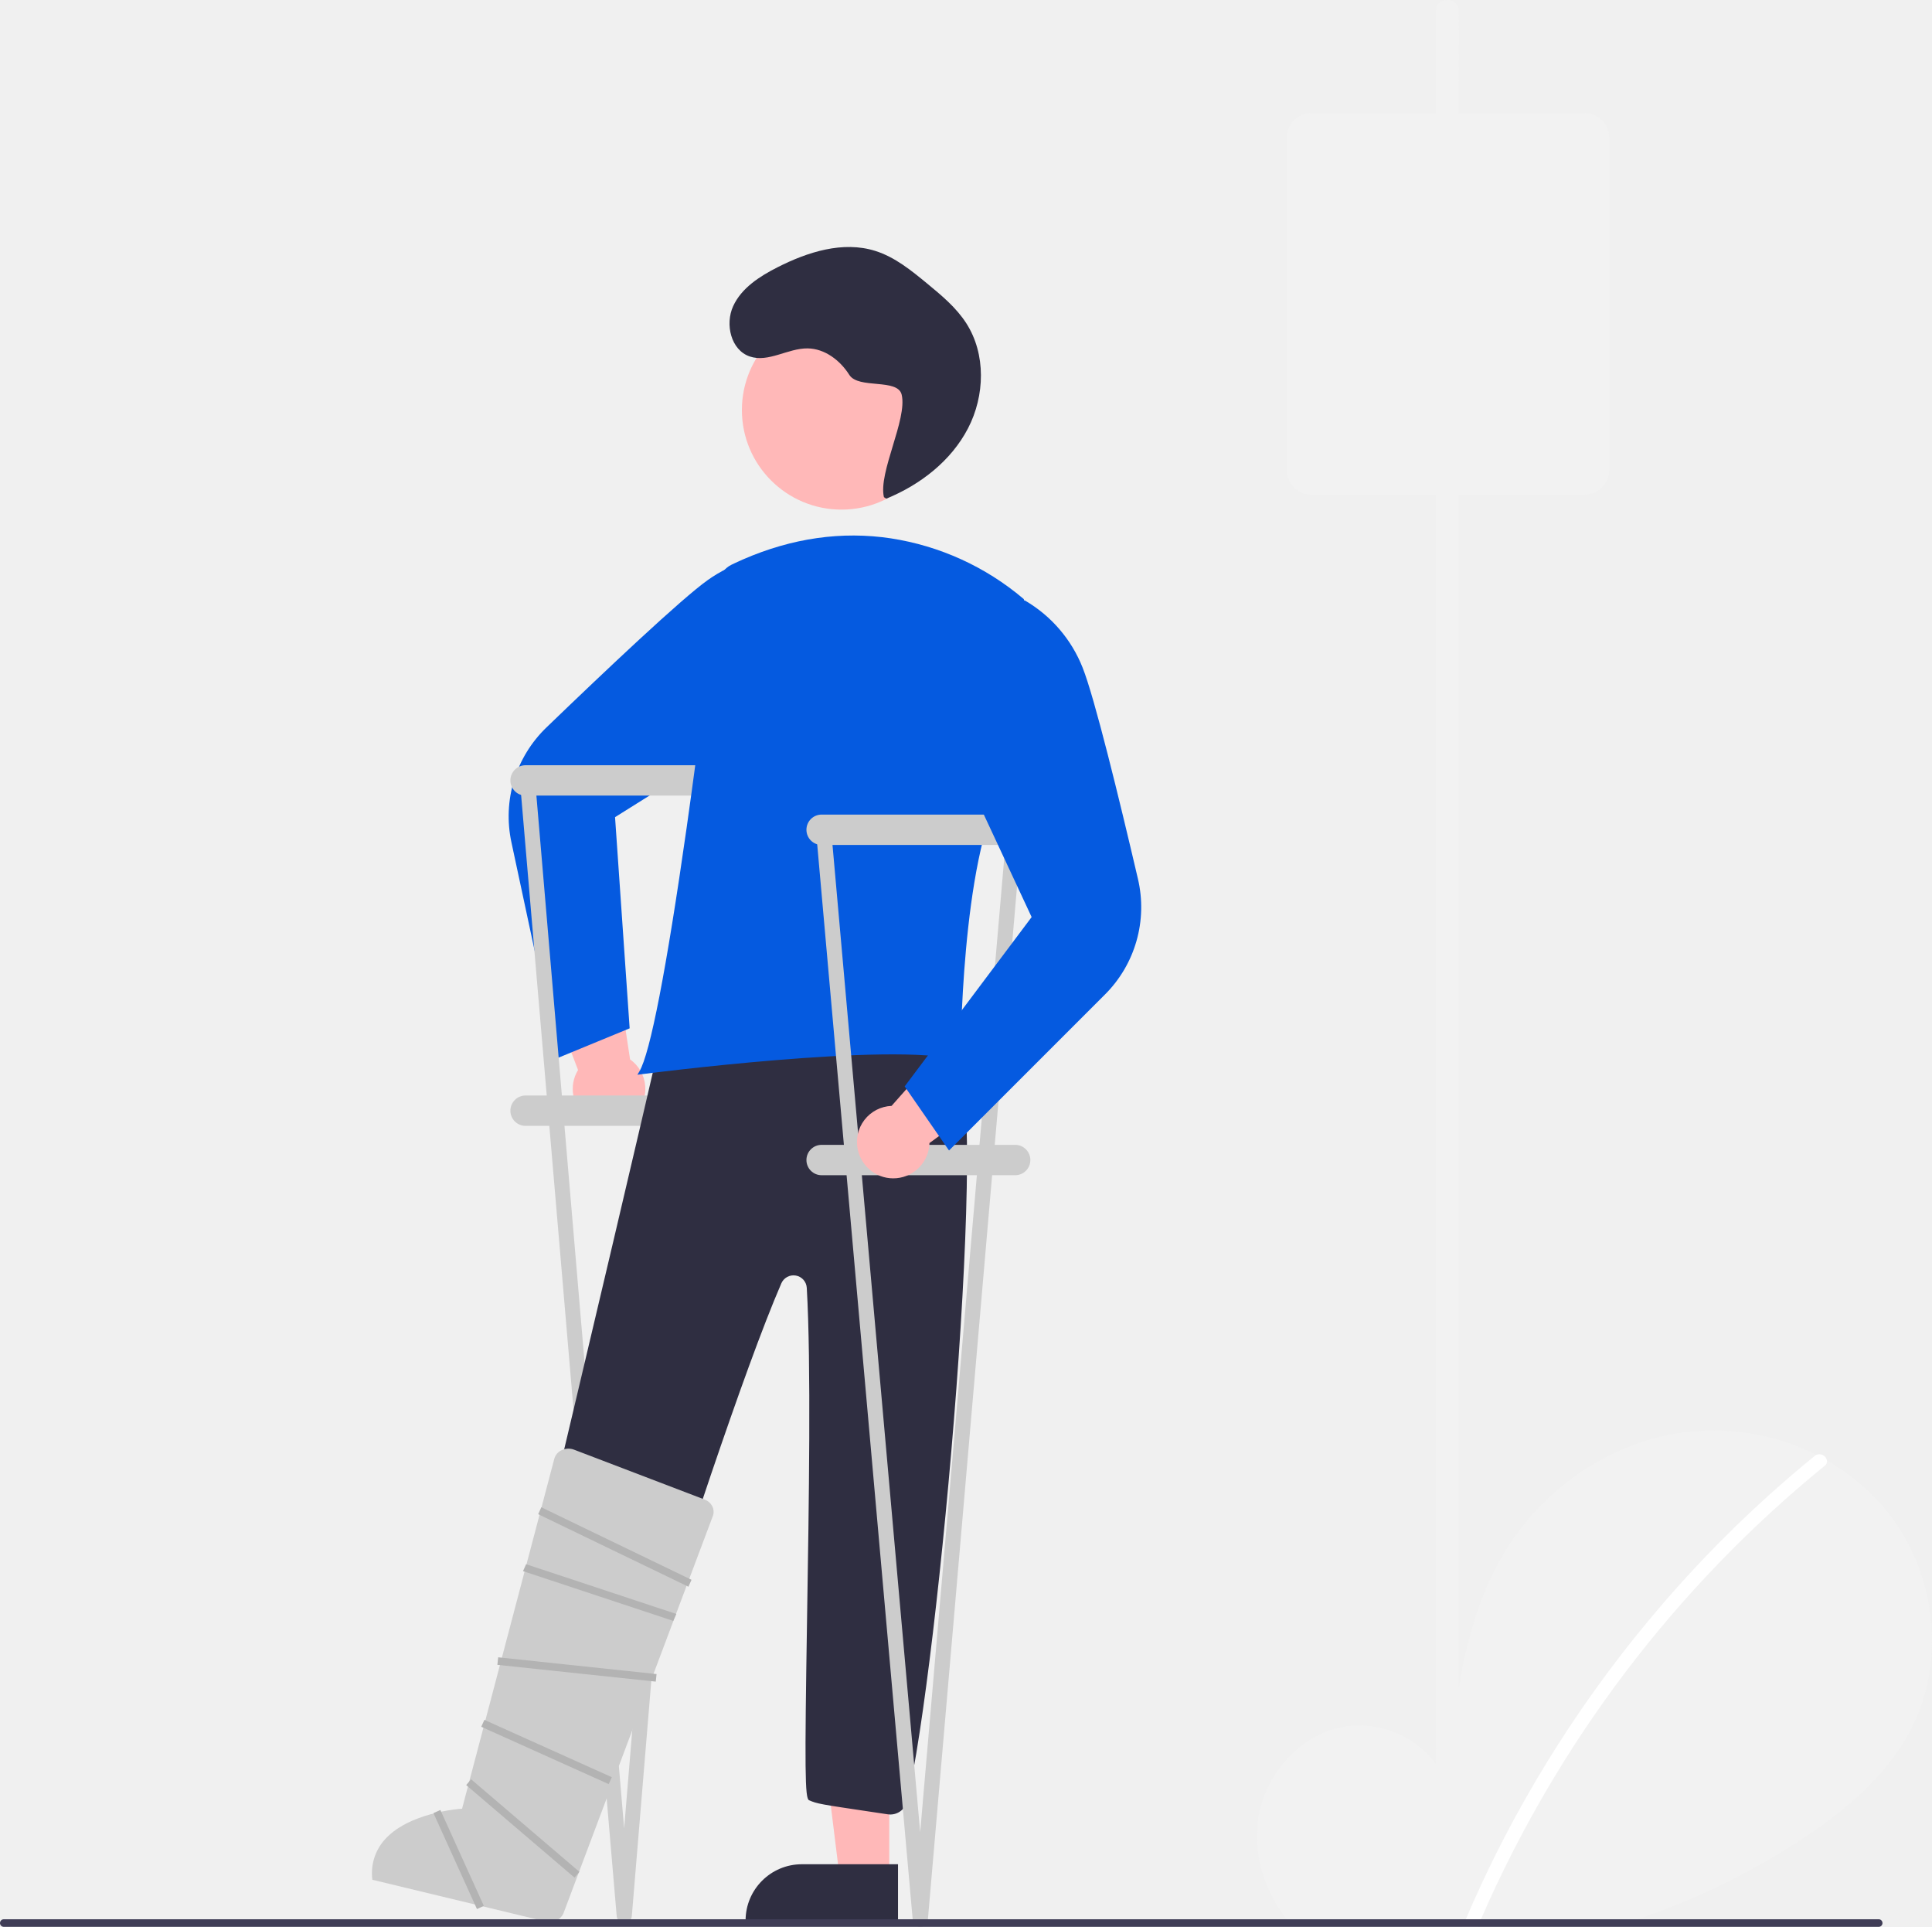
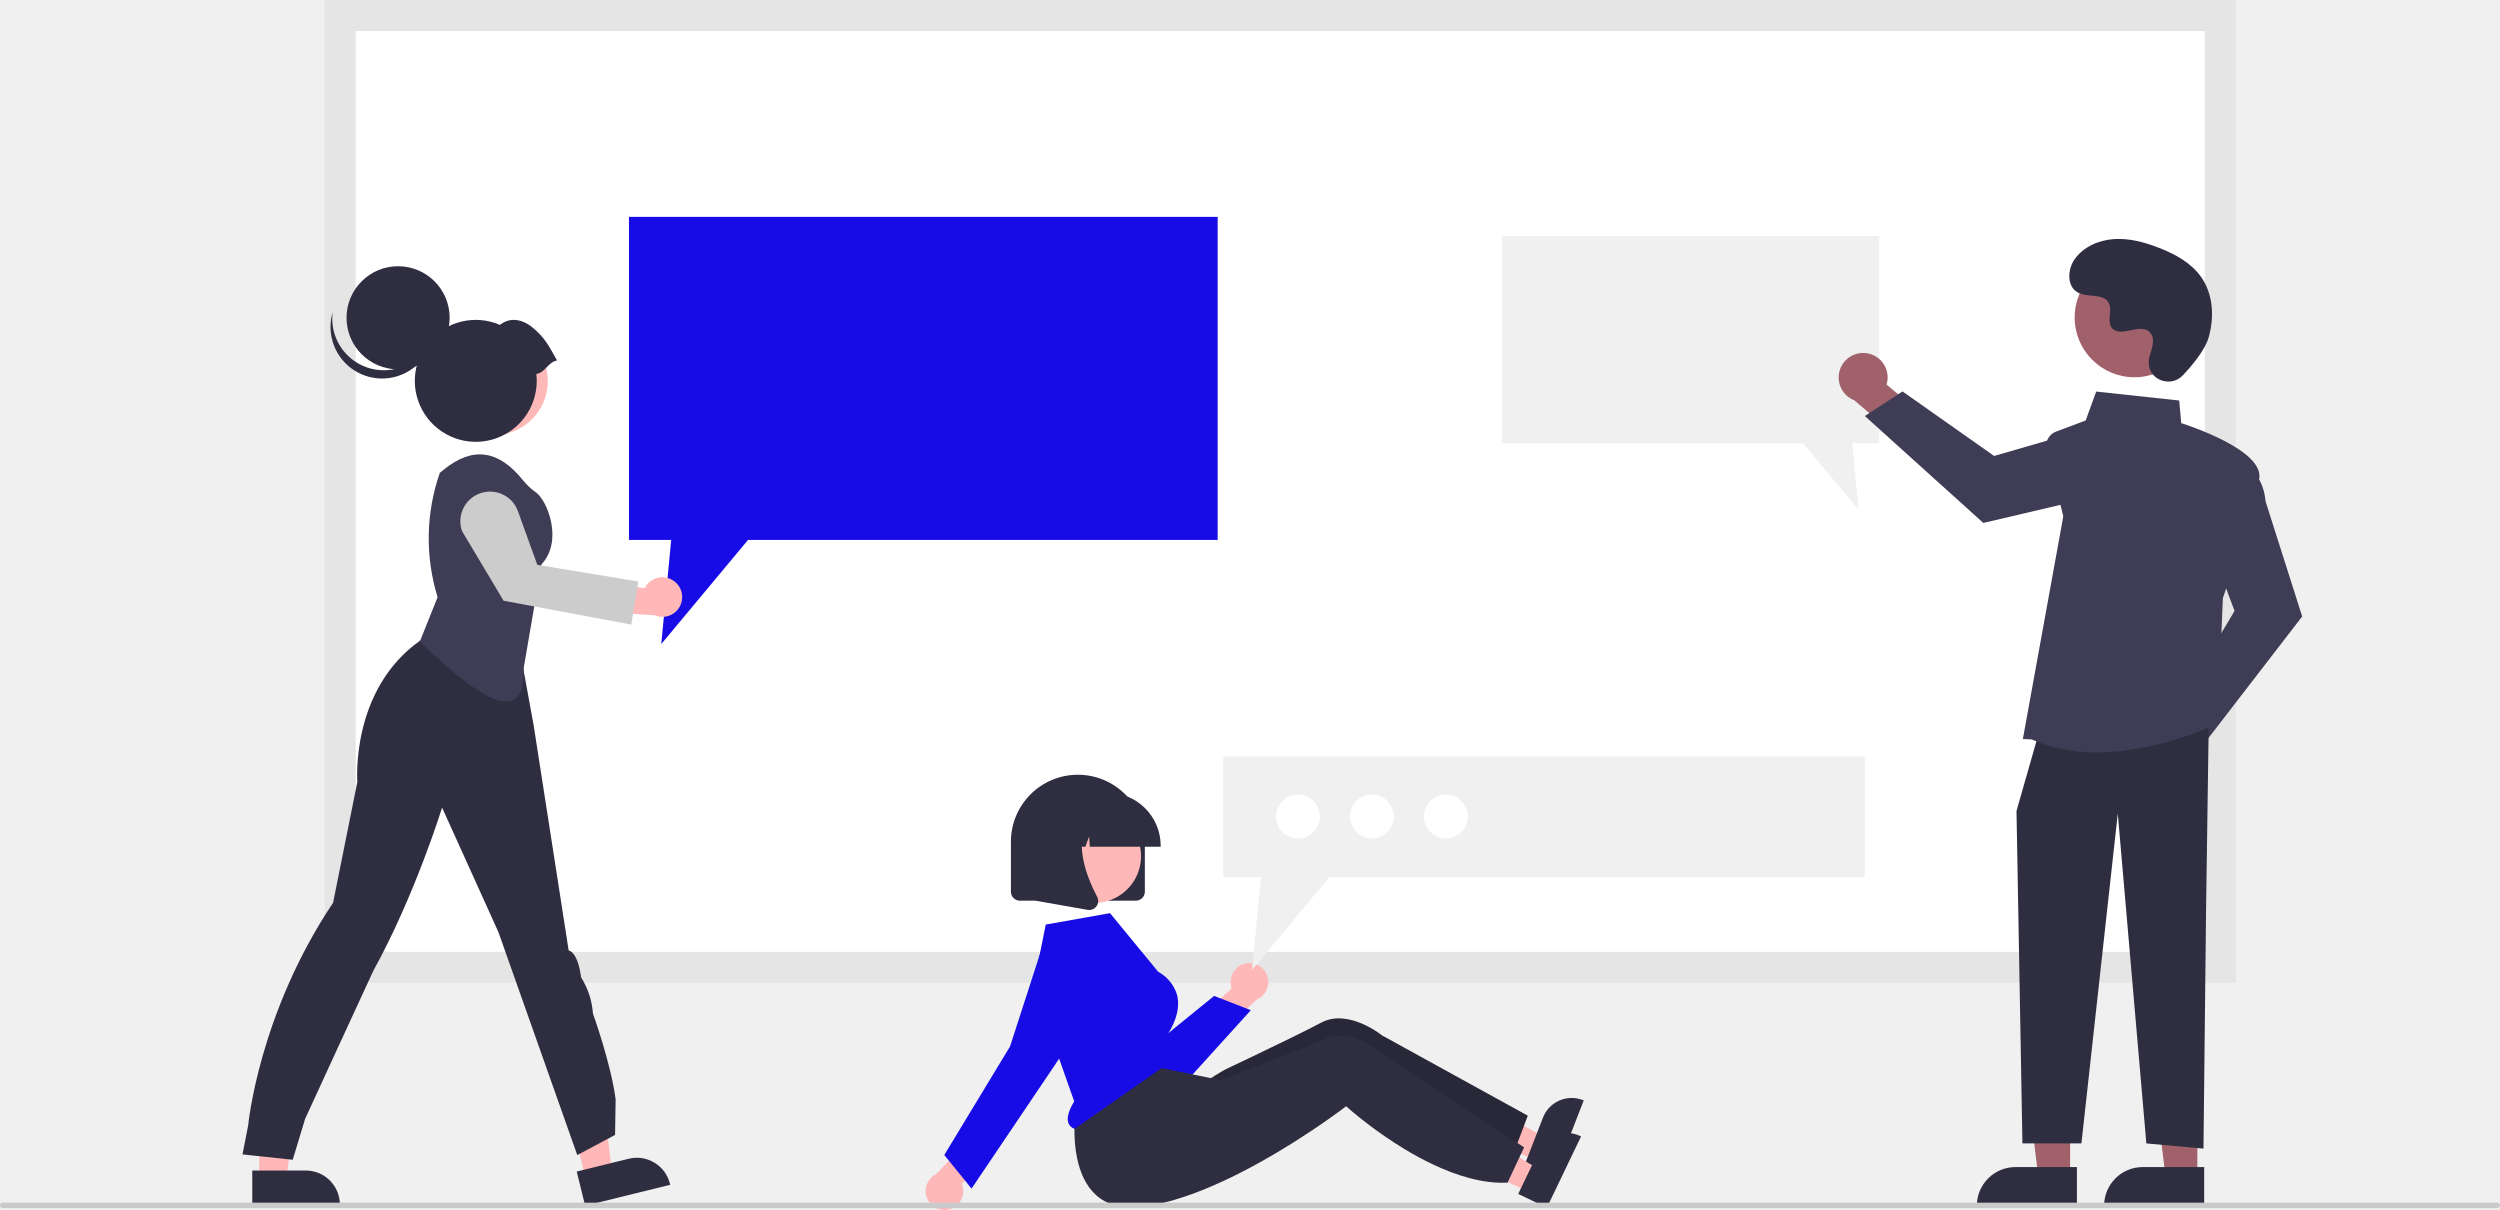
- <svg xmlns="http://www.w3.org/2000/svg" id="e0e40e46-7c57-45b6-aaf6-e711af8ad00c" data-name="Layer 1" width="509.046" height="507.583" viewBox="0 0 509.046 507.583">
-   <path d="M849.647,650.421c-6.3,13.08-17.91,22.81-30.08,30.72a189.914,189.914,0,0,1-42.66,20.65c-2.06.71-4.14,1.37-6.23,2H686.167c-.59-.64-1.15-1.31-1.68-2-5.66-7.25-8.72-16.54-7.61-25.64,1.43-11.69,10.31-22.43,21.81-24.91,11.51-2.49,24.63,4.38,28.13,15.63,1.92-21.68,4.14-44.26,15.66-62.72,10.44-16.71,28.51-28.67,48.09-30.81a60.558,60.558,0,0,1,33.48,6.13c.95.48,1.89.98,2.81,1.5a56.015,56.015,0,0,1,16.14,13.77C855.207,610.201,858.197,632.671,849.647,650.421Z" transform="translate(-345.4769 -196.2085)" fill="#f2f2f2" />
-   <path d="M826.237,582.341a317.08,317.08,0,0,0-90.56,119.45c-.29.66-.58,1.33-.86,2h-3.98c.28-.67.56-1.34.85-2,3.85-9,8.1-17.84,12.77-26.45a321.861,321.861,0,0,1,34.91-51.66,316.97,316.97,0,0,1,44.26-43.95,1.929,1.929,0,0,1,.42-.26,2.032,2.032,0,0,1,2.81,1.5A1.478,1.478,0,0,1,826.237,582.341Z" transform="translate(-345.4769 -196.2085)" fill="#fff" />
-   <path d="M512.691,489.795a9.497,9.497,0,0,0-1.203-14.513l-4.796-31.619-19.701,6.201,10.793,28.21a9.549,9.549,0,0,0,14.908,11.722Z" transform="translate(-345.4769 -196.2085)" fill="#ffb8b8" />
-   <path d="M492.396,474.92l-12.153-56.757a32.501,32.501,0,0,1,9.281-30.393c15.556-14.991,35.549-33.885,42.455-38.773a35.606,35.606,0,0,1,22.276-6.575l.167.018,10.454,9.879-22.773,37.489-34.572,21.661,3.847,55.629Z" transform="translate(-345.4769 -196.2085)" fill="#055ae0" />
-   <rect x="134.48" y="201.583" width="59" height="8" rx="4" fill="#ccc" />
-   <rect x="134.48" y="288.583" width="59" height="8" rx="4" fill="#ccc" />
-   <path d="M509.957,702.791a2,2,0,0,1-1.992-1.823l-25.496-299a2,2,0,1,1,3.984-.354l23.475,276.251L532.736,401.62a2,2,0,1,1,3.985.344l-24.772,299a2,2,0,0,1-1.99,1.828Z" transform="translate(-345.4769 -196.2085)" fill="#ccc" />
-   <circle cx="221.715" cy="108.007" r="26.239" fill="#ffb8b8" />
-   <polygon points="143.516 494.591 131.038 490.614 140.44 440.589 158.858 446.459 143.516 494.591" fill="#ffb8b8" />
-   <path d="M488.298,701.868,448.127,689.064l.332-1.043a15.829,15.829,0,0,1,19.864-10.262l25.109,8.003Z" transform="translate(-345.4769 -196.2085)" fill="#2f2e41" />
-   <polygon points="234.305 494.332 221.208 494.332 214.975 443.814 234.305 443.814 234.305 494.332" fill="#ffb8b8" />
-   <path d="M541.926,702.203H582.089V687.299H556.735a14.826,14.826,0,0,0-14.809,14.809Z" transform="translate(-345.4769 -196.2085)" fill="#2f2e41" />
-   <path d="M579.399,674.147l-4.42-.66c-13.407-1.998-14.21-2.117-16.338-3.052-1.087-.478-1.163-7.693-.511-48.256.479-29.774,1.075-66.83-.083-86.723a3.499,3.499,0,0,0-6.703-1.181c-9.976,23.037-26.712,74.59-37.787,108.704-3.852,11.867-6.895,21.239-8.82,26.857a4.524,4.524,0,0,1-5.354,2.898c-9.114-2.278-8.505-3.247-21.486-6.604a4.489,4.489,0,0,1-3.282-5.282c2.348-11.072,45.314-190.6,48.603-207.666a4.502,4.502,0,0,1,5.305-3.572c9.674,1.949,15.559,4.017,25.119,6.017,10.315,2.158,20.982,4.389,31.386,6.472h0a4.463,4.463,0,0,1,2.619,1.605c2.574,3.251,6.392,5.077,10.434,7.009,2.725,1.303-3.45,1.185-1.077,3.064,9.61,7.607-4.209,162.088-12.56,196.978a4.515,4.515,0,0,1-5.047,3.391Z" transform="translate(-345.4769 -196.2085)" fill="#2f2e41" />
-   <path d="M578.375,327.175c-1.532-6.5,6.212-20.487,4.68-26.987-1.037-4.402-11.389-1.41-13.804-5.233s-6.462-6.921-10.984-6.972c-5.198-.058-10.313,3.797-15.237,2.131-4.979-1.685-6.57-8.503-4.369-13.276s6.943-7.814,11.627-10.198c7.978-4.058,17.266-7.022,25.805-4.337,5.161,1.623,9.477,5.14,13.653,8.58,3.807,3.136,7.678,6.342,10.339,10.495,5.213,8.135,4.899,19.096.444,27.669s-12.573,14.865-21.519,18.517" transform="translate(-345.4769 -196.2085)" fill="#2f2e41" />
-   <path d="M513.947,478.442c2.832-4.731,7.132-26.897,12.434-64.104,3.61-25.399,6.755-51.206,8.316-64.389a6.339,6.339,0,0,1,3.56-5.001q1.519-.733,3.02-1.388c12.923-5.621,26.02-7.483,38.924-5.536a70.619,70.619,0,0,1,34.919,15.911l.117.111.03.158c.056.293,5.476,29.498-5.625,49.229-10.948,19.469-11.076,71.026-11.076,71.545v.663l-.637-.182c-17.032-4.867-82.825,3.647-83.488,3.734l-1.024.134Z" transform="translate(-345.4769 -196.2085)" fill="#055ae0" />
-   <rect x="212.48" y="214.583" width="59" height="8" rx="4" fill="#ccc" />
-   <rect x="212.48" y="301.583" width="59" height="8" rx="4" fill="#ccc" />
-   <path d="M587.957,703.791a2,2,0,0,1-1.992-1.823l-25.496-287a2,2,0,1,1,3.984-.354l23.475,264.251L610.736,414.62a2,2,0,0,1,3.985.344l-24.772,287a2,2,0,0,1-1.99,1.828Z" transform="translate(-345.4769 -196.2085)" fill="#ccc" />
-   <path d="M571.49,499.058a9.497,9.497,0,0,1,8.896-11.53l21.208-23.938,13.17,15.911-24.389,17.817a9.549,9.549,0,0,1-18.885,1.74Z" transform="translate(-345.4769 -196.2085)" fill="#ffb8b8" />
-   <path d="M583.838,482.397l33.457-44.609-17.252-36.97,1.253-43.846,14.144-2.613.15.075A35.606,35.606,0,0,1,630.717,372.059c3.142,7.855,9.659,34.581,14.573,55.618a32.501,32.501,0,0,1-8.723,30.558l-41.042,41.043Z" transform="translate(-345.4769 -196.2085)" fill="#055ae0" />
-   <path d="M443.587,691.387l45.773,11.021a3.922,3.922,0,0,0,4.555-2.126l39.32-104.542a3.221,3.221,0,0,0,.003-2.546,3.644,3.644,0,0,0-2.095-1.961L496.729,578.09a4.139,4.139,0,0,0-3.375.187,3.511,3.511,0,0,0-1.84,2.252l-.001.005-24.29,92.139-.361.022c-.14.009-14.064.956-20.326,8.473A13.291,13.291,0,0,0,443.587,691.387Z" transform="translate(-345.4769 -196.2085)" fill="#ccc" />
-   <path d="M841.477,702.791a.997.997,0,0,1-1,1h-494a1,1,0,0,1,0-2h494A.997.997,0,0,1,841.477,702.791Z" transform="translate(-345.4769 -196.2085)" fill="#3f3d56" />
-   <rect x="496.498" y="615.005" width="2" height="41.965" transform="translate(-532.8222 867.5326) rotate(-83.95484)" fill="#b3b3b3" />
-   <rect x="488.48" y="639.314" width="2" height="36.825" transform="translate(-656.647 638.0249) rotate(-65.77563)" fill="#b3b3b3" />
-   <polygon points="177.384 426.985 137.801 413.875 138.622 412.051 178.205 425.161 177.384 426.985" fill="#b3b3b3" />
-   <polygon points="181.384 417.985 141.801 398.875 142.622 397.051 182.205 416.161 181.384 417.985" fill="#b3b3b3" />
-   <rect x="482.228" y="659.102" width="2" height="37.535" transform="translate(-691.5295 408.7936) rotate(-49.49475)" fill="#b3b3b3" />
-   <rect x="465.324" y="672.176" width="2" height="27.746" transform="translate(-587.1863 57.62524) rotate(-24.39334)" fill="#b3b3b3" />
-   <path d="M729.817,674.196V218.392c0-6.155.117-12.323,0-18.477-.005-.269,0-.539,0-.808,0-3.861-6-3.867-6,0v455.804c0,6.155-.117,12.323,0,18.477.005.269,0,.539,0,.808,0,3.861,6,3.867,6,0Z" transform="translate(-345.4769 -196.2085)" fill="#f2f2f2" />
-   <path d="M763,326.5H691a6.508,6.508,0,0,1-6.5-6.5V232.5A6.508,6.508,0,0,1,691,226h72a6.508,6.508,0,0,1,6.5,6.5V320A6.508,6.508,0,0,1,763,326.5Z" transform="translate(-345.4769 -196.2085)" fill="#f2f2f2" />
+ <svg xmlns="http://www.w3.org/2000/svg" id="fc01f8dd-e41f-4957-98cb-f73daaef898c" data-name="Layer 1" width="913" height="441.869" viewBox="0 0 913 441.869">
+   <path d="M267.718,582.341h686.644V234.73H267.718Z" transform="translate(-143.5 -229.0657)" fill="#fff" />
+   <path d="M960.026,588.005H262.054V229.066H960.026ZM273.382,576.677H948.698V240.394H273.382Z" transform="translate(-143.5 -229.0657)" fill="#e5e5e5" />
+   <polygon points="444.691 79.203 444.691 197.186 273.183 197.186 241.498 235.203 245.116 197.186 229.699 197.186 229.699 79.203 444.691 79.203" fill="#170ce6" />
+   <polygon points="548.482 86.203 548.482 161.849 658.445 161.849 678.76 186.223 676.441 161.849 686.325 161.849 686.325 86.203 548.482 86.203" fill="#f0f0f0" />
+   <polygon points="94.66 430.711 104.581 430.711 109.301 392.445 94.659 392.445 94.66 430.711" fill="#ffb7b7" />
+   <path d="M235.63,656.538l19.538-.001h.001a12.452,12.452,0,0,1,12.451,12.451v.405l-31.989.001Z" transform="translate(-143.5 -229.0657)" fill="#2f2e41" />
+   <polygon points="213.852 430.385 223.486 428.014 218.925 389.729 204.707 393.228 213.852 430.385" fill="#ffb7b7" />
+   <path d="M354.121,656.911l18.972-4.669.001-0a12.452,12.452,0,0,1,15.065,9.115l.097.393-31.062,7.645Z" transform="translate(-143.5 -229.0657)" fill="#2f2e41" />
+   <path d="M232.059,650.653l2.061-10.544s3.794-40.713,31.019-81.346l8.862-44.139s-2.632-33.41,22.77-51.495l7.831-5.395,27.457,1.574L338.401,494.026l12.777,82.148s3.297.309,4.534,9.809a28.568,28.568,0,0,1,4.328,13.242s6.539,18.04,8.291,31.321l-.206,12.996-13.808,7.356-28.779-81.39-20.584-45.502s-9.907,32.059-25.082,59.523c0,0-20.784,44.987-24.937,54.127l-4.534,14.958Z" transform="translate(-143.5 -229.0657)" fill="#2f2e41" />
+   <circle cx="180.363" cy="139.182" r="19.625" fill="#ffb7b7" />
+   <circle cx="180.363" cy="139.182" r="19.625" fill="#ffb8b8" />
+   <path d="M296.829,463.338l6.479-16.183a72.785,72.785,0,0,1,.801-45.383l0,0,1.239-1.021c10.798-8.893,20.276-7.274,29.071,3.604l0,0a24.316,24.316,0,0,0,4.921,4.64c3.879,2.721,10.033,17.507,1.907,26.174l-6.5,37.918C335.431,494.023,320.24,486.14,296.829,463.338Z" transform="translate(-143.5 -229.0657)" fill="#3f3d56" />
+   <path d="M389.723,441.328a7.185,7.185,0,0,0-10.737,2.471l-16.37-1.275-3.201,9.759,23.143,1.475a7.224,7.224,0,0,0,7.165-12.431Z" transform="translate(-143.5 -229.0657)" fill="#ffb7b7" />
+   <path d="M374.05,457.159l-46.646-8.71L312.232,423.013a10.834,10.834,0,0,1,20.382-7.351l7.116,19.678,36.89,6.106Z" transform="translate(-143.5 -229.0657)" fill="#ccc" />
+   <circle cx="145.381" cy="116.055" r="18.828" fill="#2f2e41" />
+   <path d="M272.641,360.712a18.829,18.829,0,0,0,29.076-9.886,18.829,18.829,0,1,1-36.729-7.721A18.822,18.822,0,0,0,272.641,360.712Z" transform="translate(-143.5 -229.0657)" fill="#2f2e41" />
+   <path d="M346.945,360.733c-3.287-5.885-4.545-8.343-8.783-11.921-3.748-3.165-8.358-4.094-12.076-1.095a22.267,22.267,0,1,0,13.436,20.439,22.449,22.449,0,0,0-.152-2.518C342.602,365.184,343.713,361.187,346.945,360.733Z" transform="translate(-143.5 -229.0657)" fill="#2f2e41" />
+   <path d="M925.749,501.591a8.893,8.893,0,0,1,10.858-8.251l11.761-16.574,11.815,4.69-16.937,23.173a8.942,8.942,0,0,1-17.497-3.038Z" transform="translate(-143.5 -229.0657)" fill="#a0616a" />
+   <path d="M938.65,487.337l20.91-35.168-8.519-22.718,11.603-30.942.428.184c.281.12,6.873,3.062,7.851,13.598l13.334,41.906-35.586,46.166Z" transform="translate(-143.5 -229.0657)" fill="#3f3d56" />
+   <path d="M825.085,358.048a8.893,8.893,0,0,1,7.386,11.463l15.615,13.007-5.59,11.417-21.794-18.678a8.942,8.942,0,0,1,4.382-17.209Z" transform="translate(-143.5 -229.0657)" fill="#a0616a" />
+   <path d="M838.298,372.013l33.446,23.567,23.309-6.737,29.952,13.961-.216.412c-.142.27-3.584,6.616-14.164,6.776l-42.812,10.054-43.277-39.049Z" transform="translate(-143.5 -229.0657)" fill="#3f3d56" />
+   <polygon points="755.999 429.531 744.371 429.531 738.84 384.681 756.001 384.682 755.999 429.531" fill="#a0616a" />
+   <path d="M736.066,426.208h22.425a0,0,0,0,1,0,0v14.119a0,0,0,0,1,0,0H721.947a0,0,0,0,1,0,0v0A14.119,14.119,0,0,1,736.066,426.208Z" fill="#2f2e41" />
+   <polygon points="802.472 429.531 790.844 429.531 785.313 384.681 802.474 384.682 802.472 429.531" fill="#a0616a" />
+   <path d="M782.539,426.208h22.425a0,0,0,0,1,0,0v14.119a0,0,0,0,1,0,0H768.42a0,0,0,0,1,0,0v0A14.119,14.119,0,0,1,782.539,426.208Z" fill="#2f2e41" />
+   <polygon points="806.607 265.827 805.659 332.217 804.71 419.472 783.845 417.575 773.412 297.125 760.134 417.575 738.593 417.575 736.423 296.176 744.011 269.62 806.607 265.827" fill="#2f2e41" />
+   <path d="M885.431,499.091l-3.179-.138L897.017,417.617l-6.045-24.584a5.38,5.38,0,0,1,3.335-6.321l10.877-4.079,3.843-10.568,30.319,3.267.746,8.259c3.285,1.054,30.341,10.064,28.474,20.331-1.842,10.133-12.721,42.015-13.274,43.631l-1.905,45.722-.234.117c-.282.141-21.18,10.416-43.883,10.415A57.723,57.723,0,0,1,885.431,499.091Z" transform="translate(-143.5 -229.0657)" fill="#3f3d56" />
+   <circle cx="779.497" cy="115.941" r="21.83" fill="#a0616a" />
+   <path d="M940.679,366.138c-4.16,4.432-11.886,2.053-12.428-4.002a7.314,7.314,0,0,1,.009-1.413c.28-2.682,1.829-5.116,1.458-7.948a4.168,4.168,0,0,0-.763-1.951c-3.315-4.439-11.097,1.986-14.226-2.033-1.918-2.464.337-6.344-1.136-9.098-1.943-3.635-7.698-1.842-11.308-3.833-4.016-2.215-3.775-8.376-1.132-12.124,3.224-4.57,8.876-7.009,14.458-7.36s11.125,1.157,16.336,3.188c5.921,2.307,11.792,5.496,15.436,10.703,4.431,6.331,4.857,14.843,2.641,22.247C948.677,357.018,944.077,362.519,940.679,366.138Z" transform="translate(-143.5 -229.0657)" fill="#2f2e41" />
+   <polygon points="560.665 423.5 563.908 415.158 533.276 398.679 528.489 410.991 560.665 423.5" fill="#ffb8b8" />
+   <path d="M721.541,630.804a11.227,11.227,0,0,0-14.539,6.399l-2.188,5.623-3.373,8.68-.825,2.128,10.809,4.205,10.455-26.901Z" transform="translate(-143.5 -229.0657)" fill="#2f2e41" />
+   <path d="M701.442,636.512l-1.411,3.74-3.52,9.336-.084.233c-8.968,1.152-18.8-1.107-27.894-4.616a113.381,113.381,0,0,1-10.676-4.764c-5.143-2.598-9.747-5.341-13.42-7.686-5.531-3.55-8.95-6.215-8.95-6.215s-.903.816-2.538,2.216c-2.191,1.875-5.693,4.802-10.128,8.249q-2.538,1.986-5.45,4.154c-14.309,10.614-32.673-17.708-32.673-17.708s5.165-3.288,6.514-3.927c4.345-2.055,14.551-6.906,23.357-11.216,4.537-2.224,8.696-4.309,11.489-5.791,9.889-5.265,22.181,4.698,22.181,4.698Z" transform="translate(-143.5 -229.0657)" fill="#2f2e41" />
+   <path d="M701.442,636.512l-1.411,3.74-3.52,9.336-.084.233c-8.968,1.152-18.8-1.107-27.894-4.616a113.381,113.381,0,0,1-10.676-4.764c-5.143-2.598-9.747-5.341-13.42-7.686-5.531-3.55-8.95-6.215-8.95-6.215s-.903.816-2.538,2.216c-2.191,1.875-5.693,4.802-10.128,8.249q-2.538,1.986-5.45,4.154c-14.309,10.614-32.673-17.708-32.673-17.708s5.165-3.288,6.514-3.927c4.345-2.055,14.551-6.906,23.357-11.216,4.537-2.224,8.696-4.309,11.489-5.791,9.889-5.265,22.181,4.698,22.181,4.698Z" transform="translate(-143.5 -229.0657)" opacity="0.14" />
+   <path d="M558.313,557.996H515.971a3.289,3.289,0,0,1-3.285-3.285V536.46a24.456,24.456,0,1,1,48.912,0v18.251A3.289,3.289,0,0,1,558.313,557.996Z" transform="translate(-143.5 -229.0657)" fill="#2f2e41" />
+   <path d="M598.58,580.92a6.845,6.845,0,0,0-5.246,9.092L581.82,600.602l4.729,8.566,16.05-15.183a6.883,6.883,0,0,0-4.019-13.065Z" transform="translate(-143.5 -229.0657)" fill="#ffb8b8" />
+   <path d="M563.935,629.067q-.78,0-1.563-.067a18.396,18.396,0,0,1-14.818-9.896l-18.446-35.503a10.187,10.187,0,0,1,17.616-10.195l17.018,38.183,23.156-18.814,13.408,5.219-22.643,24.997A18.605,18.605,0,0,1,563.935,629.067Z" transform="translate(-143.5 -229.0657)" fill="#170ce6" />
+   <polygon points="558.077 435.233 561.951 427.165 532.676 408.381 526.958 420.289 558.077 435.233" fill="#ffb8b8" />
+   <path d="M720.574,643.936a11.227,11.227,0,0,0-14.988,5.263l-2.613,5.439-4.03,8.395-.986,2.059,10.454,5.023,12.491-26.018Z" transform="translate(-143.5 -229.0657)" fill="#2f2e41" />
+   <path d="M700.096,648.083l-1.694,3.621-4.227,9.038-.102.226c-9.03.46-18.659-2.548-27.457-6.745a113.381,113.381,0,0,1-10.279-5.57c-4.928-2.986-9.308-6.074-12.79-8.695-5.242-3.964-8.447-6.884-8.447-6.884s-.964.745-2.701,2.015c-2.329,1.701-6.045,4.351-10.731,7.446q-2.683,1.785-5.753,3.723c-15.083,9.483-36.531,21.032-54.774,23.47-32.041,4.285-24.5-38.473-24.5-38.473l25.5-13.243,10.826,2.197,12.053,2.438,4.271.869s.81-.307,2.205-.84c4.49-1.716,15.039-5.767,24.149-9.388,4.694-1.869,9.001-3.628,11.9-4.891,10.264-4.49,21.755,6.388,21.755,6.388Z" transform="translate(-143.5 -229.0657)" fill="#2f2e41" />
+   <path d="M489.981,670.749a6.845,6.845,0,0,0,4.769-9.351l10.951-11.171-5.165-8.31-15.243,15.993a6.883,6.883,0,0,0,4.689,12.84Z" transform="translate(-143.5 -229.0657)" fill="#ffb8b8" />
+   <circle cx="399.637" cy="312.673" r="17.073" fill="#ffb8b8" />
+   <path d="M520.926,589.13l14.872,42.164-.089.148c-2.069,3.42-2.745,6.178-1.955,7.977a3.476,3.476,0,0,0,2.204,1.901l35.194-24.6-1.232-9.859.069-.11c3.402-5.443,4.503-10.372,3.274-14.65a14.139,14.139,0,0,0-6.713-8.096l-.123-.097-17.554-21.364-23.465,4.169Z" transform="translate(-143.5 -229.0657)" fill="#170ce6" />
+   <path d="M498.31,663.137l-9.963-12.262,24.018-39.648,11.198-34.613.347.112-.347-.112a13.905,13.905,0,1,1,24.794,11.999L527.799,619.413Z" transform="translate(-143.5 -229.0657)" fill="#170ce6" />
+   <path d="M567.384,538.285H541.493l-.266-3.717-1.327,3.717h-3.987l-.526-7.367-2.631,7.367h-7.714v-.365a19.368,19.368,0,0,1,19.346-19.346h3.65a19.368,19.368,0,0,1,19.346,19.346Z" transform="translate(-143.5 -229.0657)" fill="#2f2e41" />
+   <path d="M541.281,561.403a3.356,3.356,0,0,1-.581-.051l-18.959-3.345V526.674h20.87l-.517.602c-7.189,8.384-1.773,21.979,2.095,29.336a3.237,3.237,0,0,1-.257,3.436A3.272,3.272,0,0,1,541.281,561.403Z" transform="translate(-143.5 -229.0657)" fill="#2f2e41" />
+   <polygon points="681.028 276.203 681.028 320.344 485.481 320.344 457.244 354.223 460.469 320.344 446.73 320.344 446.73 276.203 681.028 276.203" fill="#f0f0f0" />
+   <circle cx="528.028" cy="298.203" r="8" fill="#fff" />
+   <circle cx="501.028" cy="298.203" r="8" fill="#fff" />
+   <circle cx="474.028" cy="298.203" r="8" fill="#fff" />
+   <path d="M1055.5,670.269h-911a1,1,0,0,1,0-2h911a1,1,0,0,1,0,2Z" transform="translate(-143.5 -229.0657)" fill="#cacaca" />
</svg>
